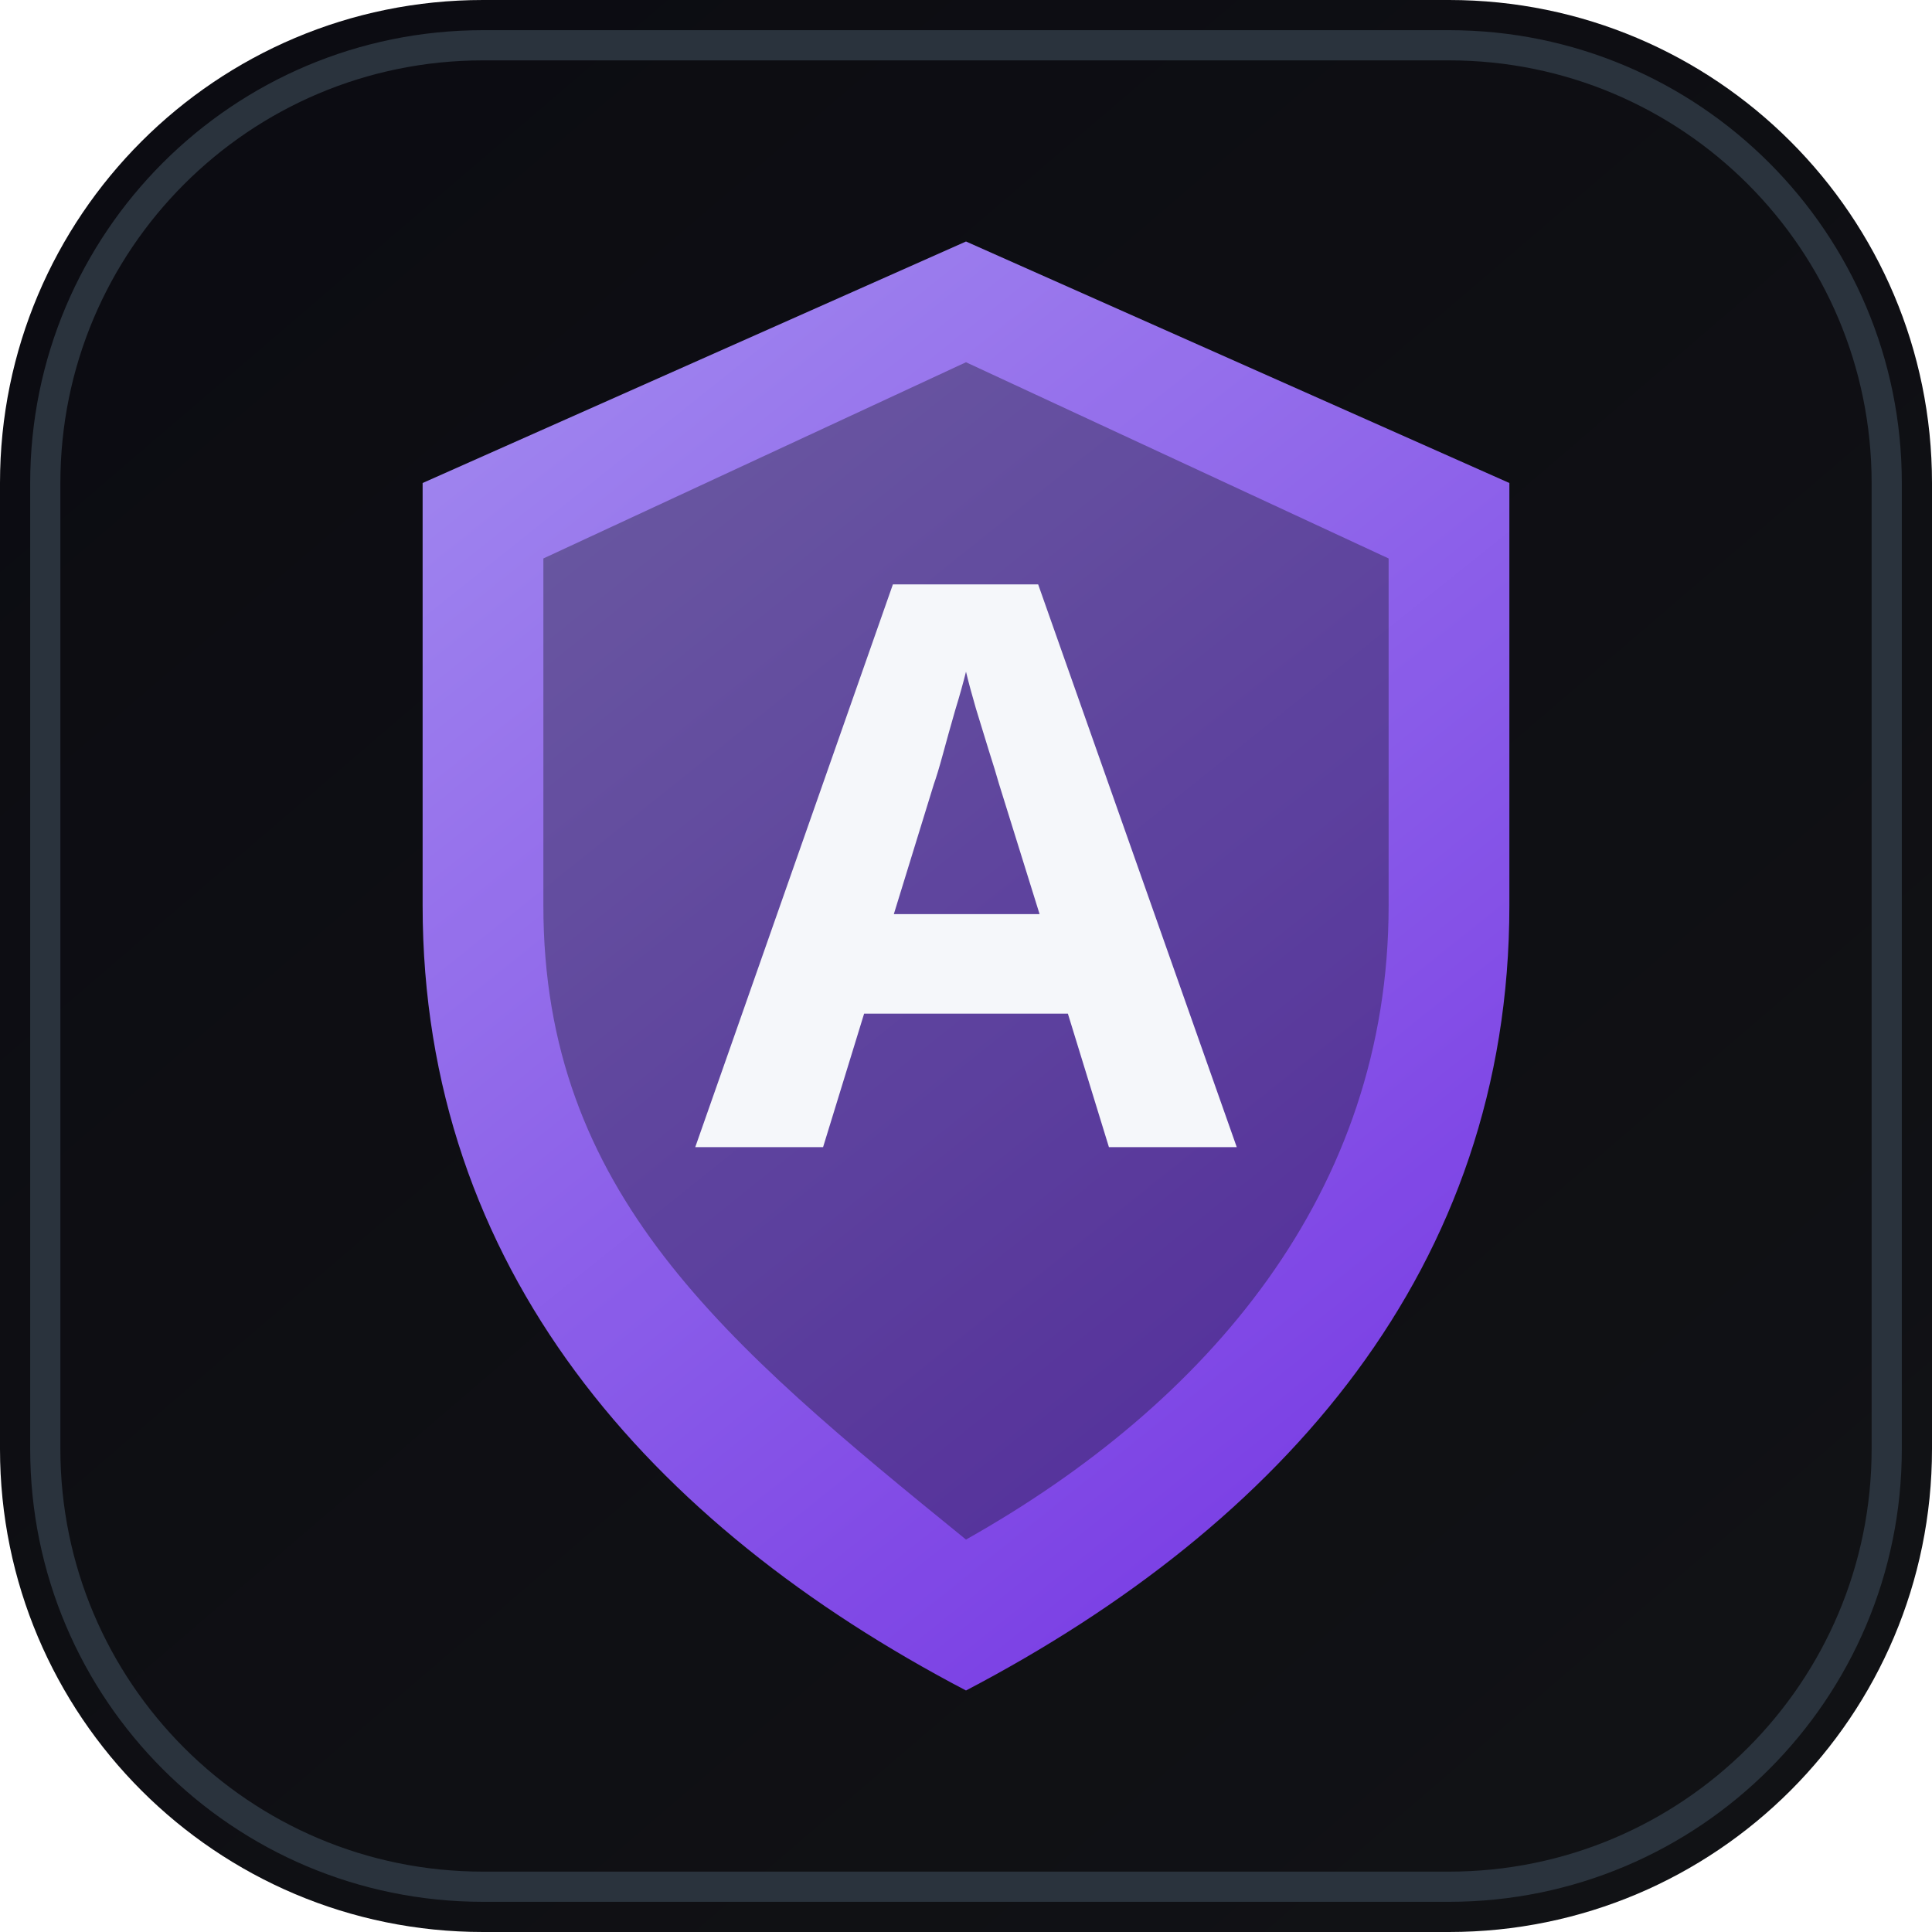
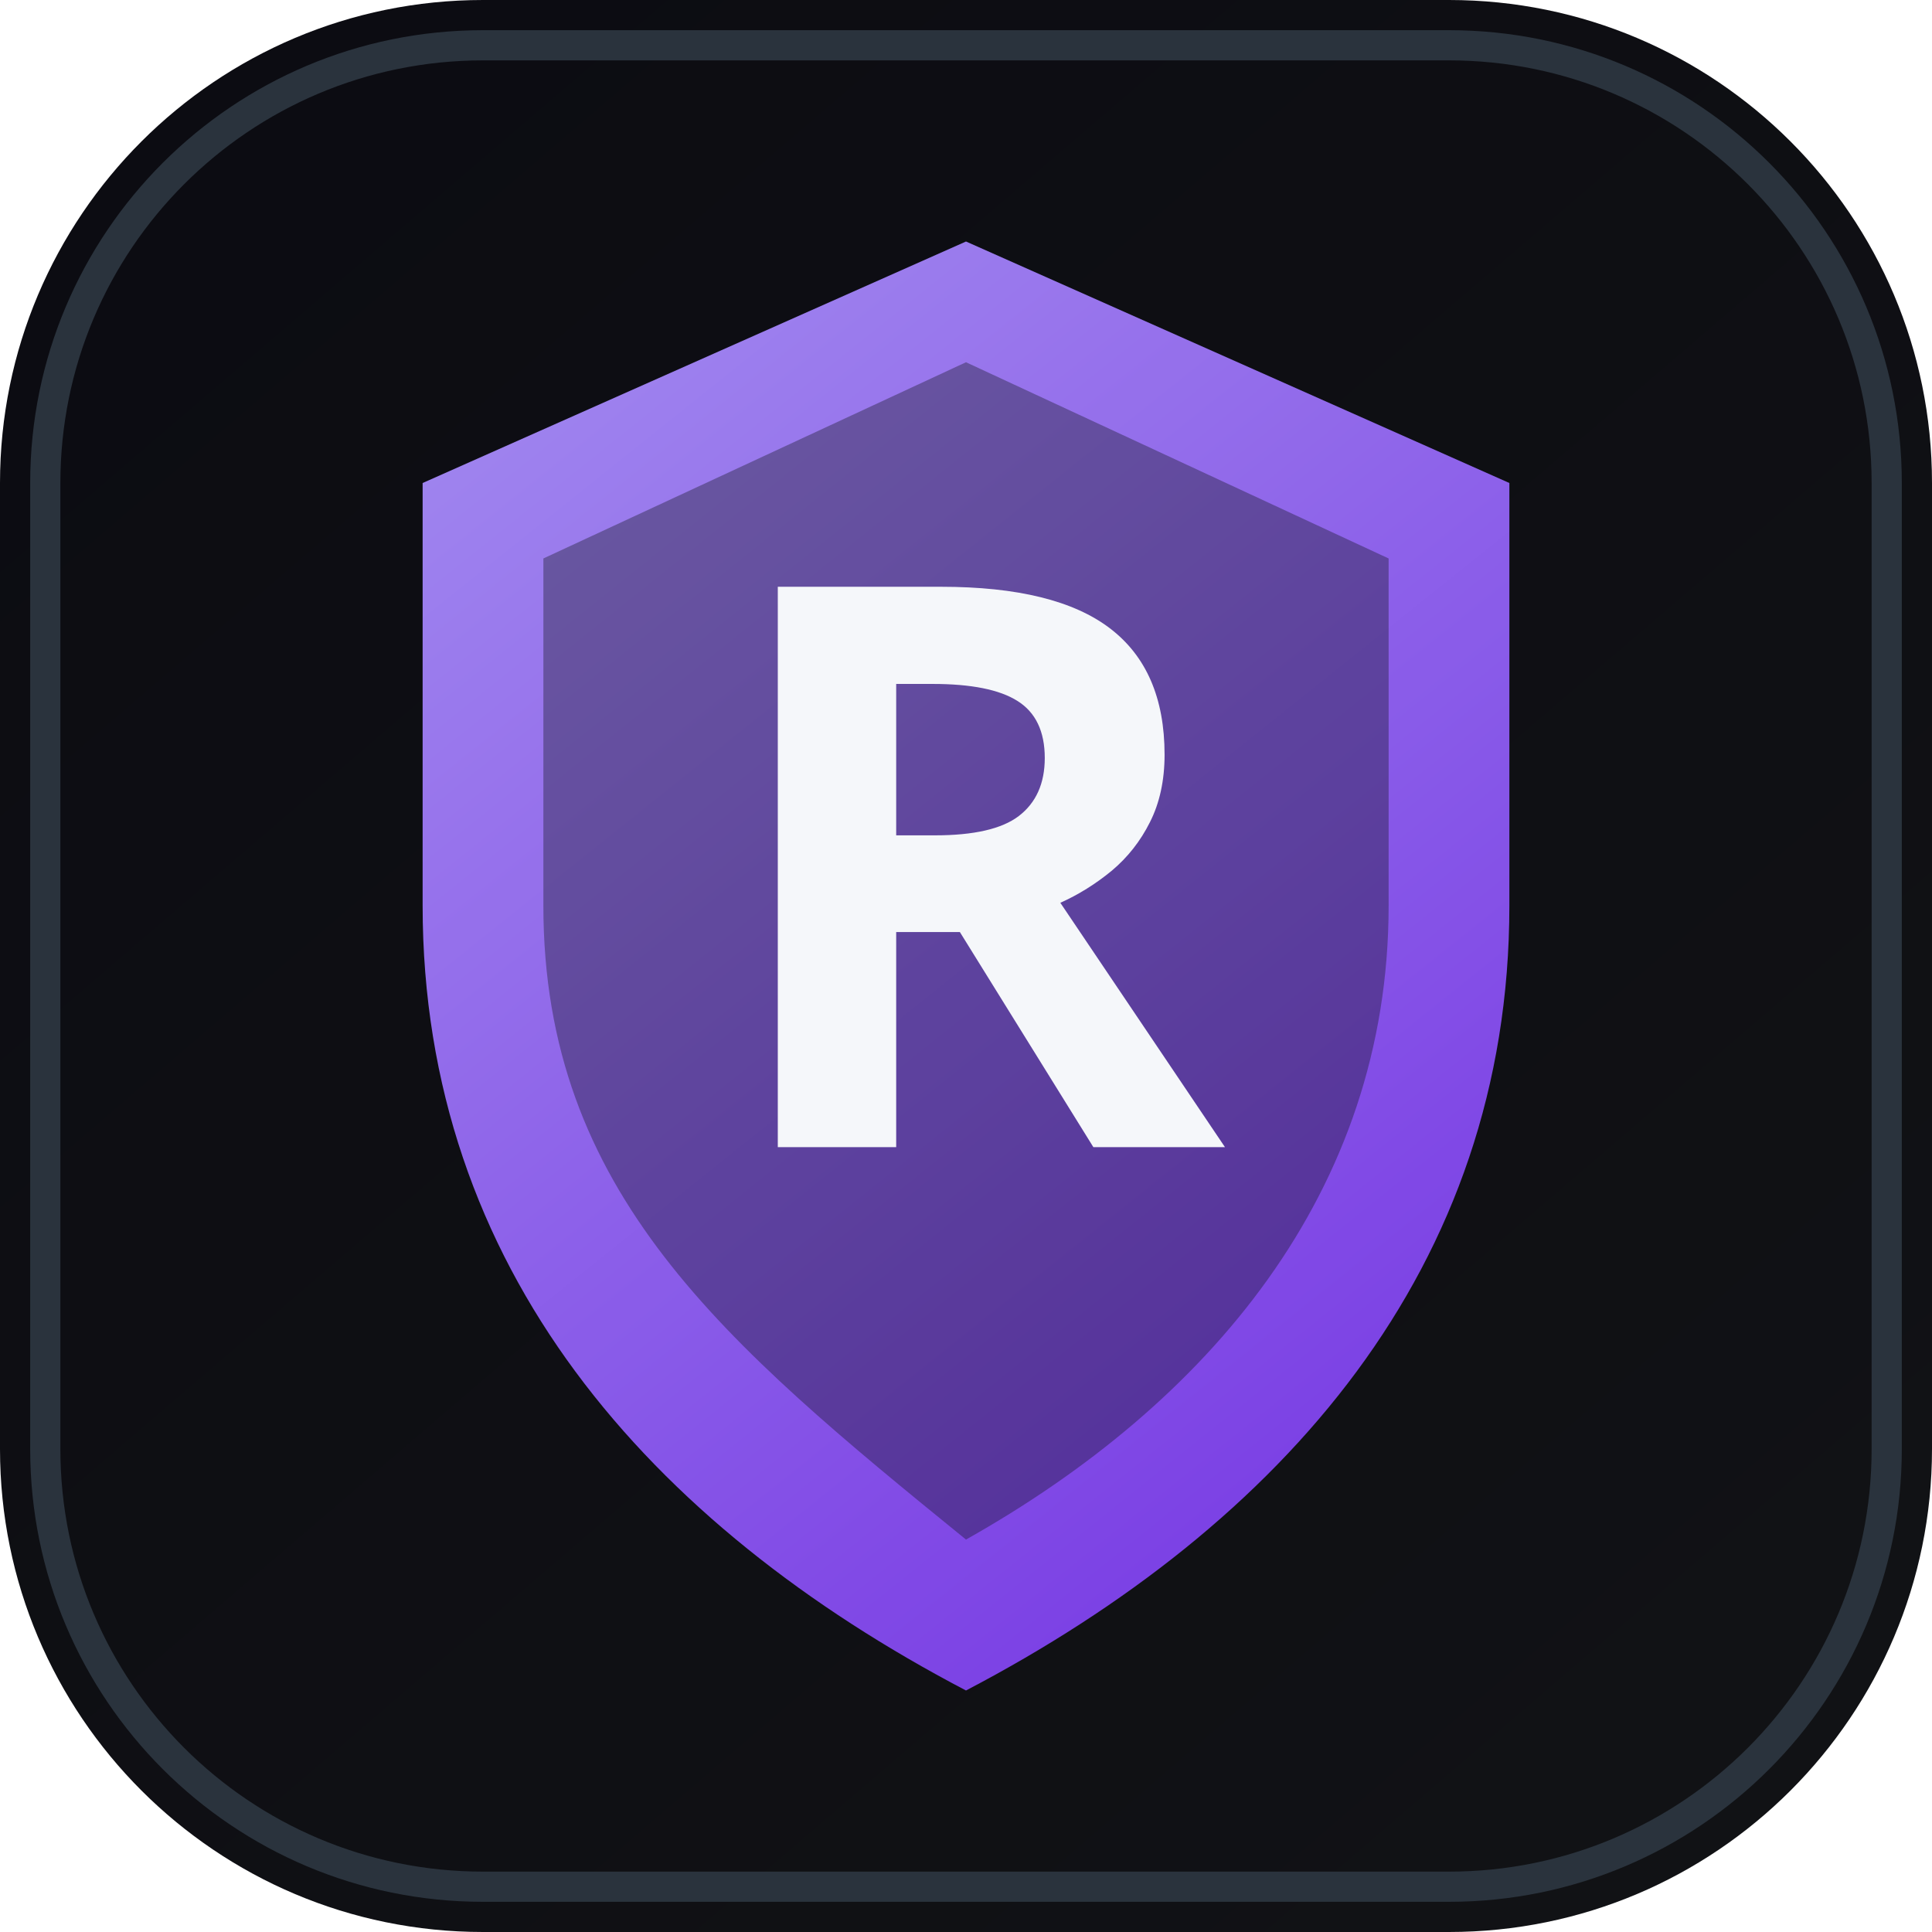
- <svg xmlns="http://www.w3.org/2000/svg" viewBox="0 0 64 64" fill="none" role="img" aria-label="Apex Legends Cheats">
+ <svg xmlns="http://www.w3.org/2000/svg" viewBox="0 0 64 64" fill="none" role="img" aria-label="Rust Cheats">
  <defs>
    <linearGradient id="bg" x1="8" y1="4" x2="56" y2="60" gradientUnits="userSpaceOnUse">
      <stop stop-color="#0c0c12" />
      <stop offset="1" stop-color="#111215" />
    </linearGradient>
    <linearGradient id="accent" x1="16" y1="12" x2="48" y2="52" gradientUnits="userSpaceOnUse">
      <stop stop-color="#a78bfa" />
      <stop offset="1" stop-color="#7c3aed" />
    </linearGradient>
  </defs>
  <rect width="64" height="64" rx="16" fill="url(#bg)" />
  <rect x="1.5" y="1.5" width="61" height="61" rx="14.5" stroke="#2A333D" stroke-width="1" />
  <path d="M32 8 14 16v14c0 12 7.5 20.5 18 26 10.5-5.5 18-14 18-26V16L32 8z" fill="url(#accent)" opacity="0.95" />
  <path d="M32 12 18 18.5v11.5c0 9.5 6 14.5 14 21 8-4.5 14-11.5 14-21V18.5L32 12z" fill="#0A0D10" opacity="0.35" />
-   <text x="32" y="38" text-anchor="middle" font-family="Segoe UI, system-ui, sans-serif" font-size="26" font-weight="700" fill="#F5F7FA">A</text>
+   <text x="32" y="38" text-anchor="middle" font-family="Segoe UI, system-ui, sans-serif" font-size="26" font-weight="700" fill="#F5F7FA">R</text>
</svg>
